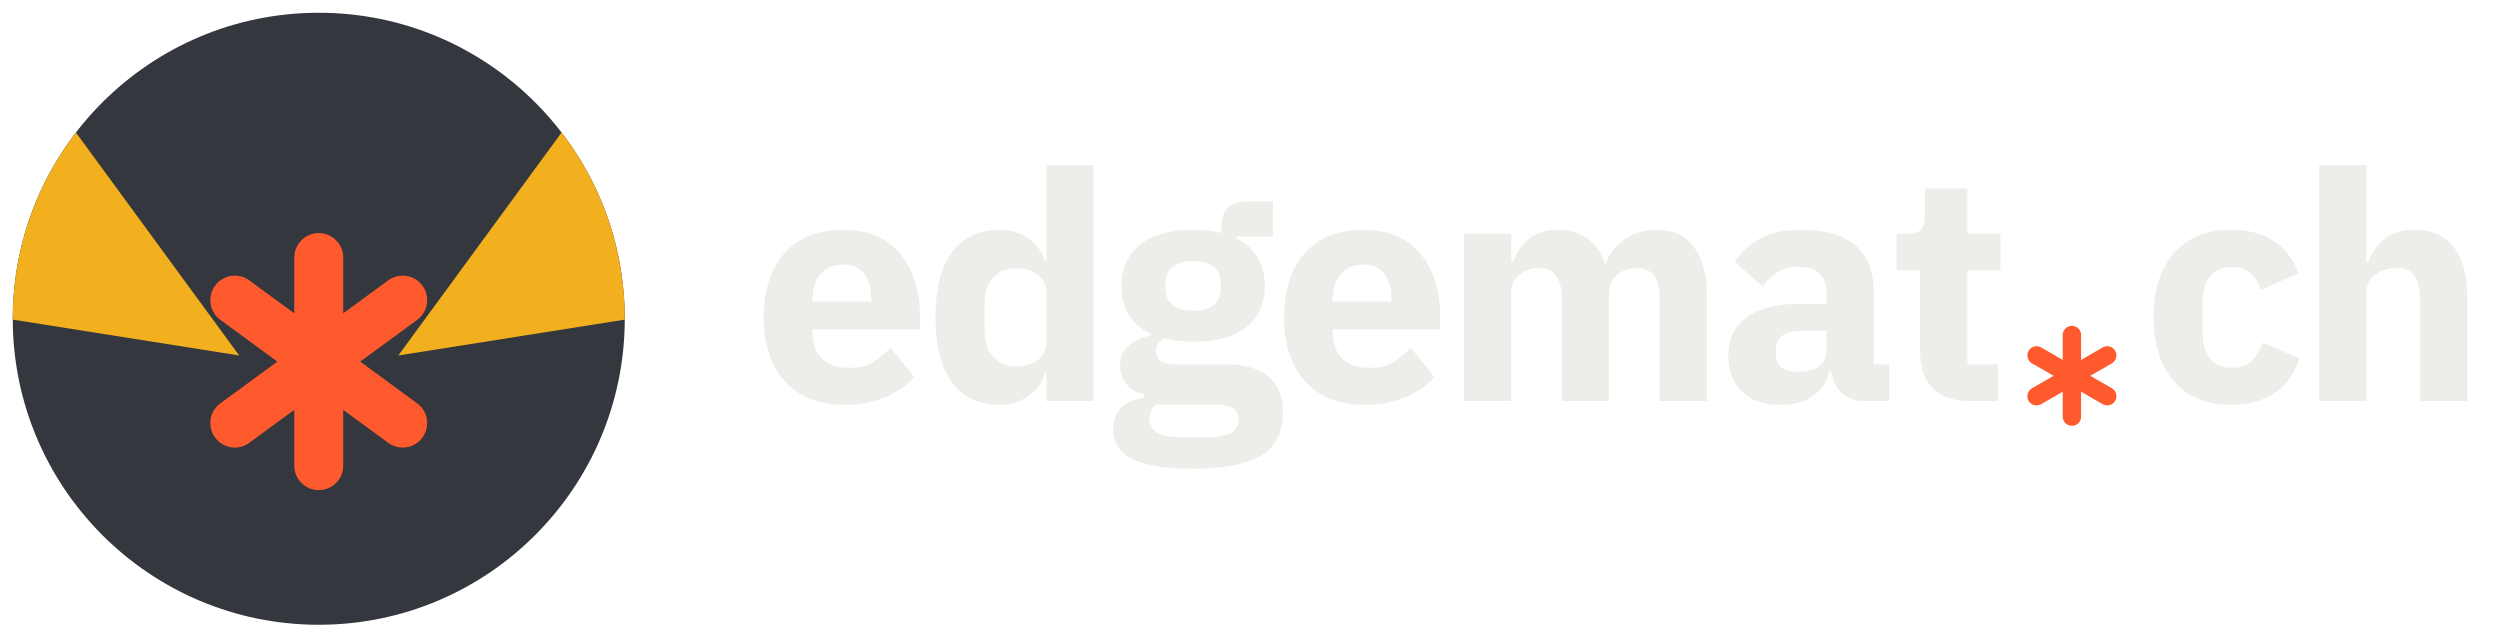
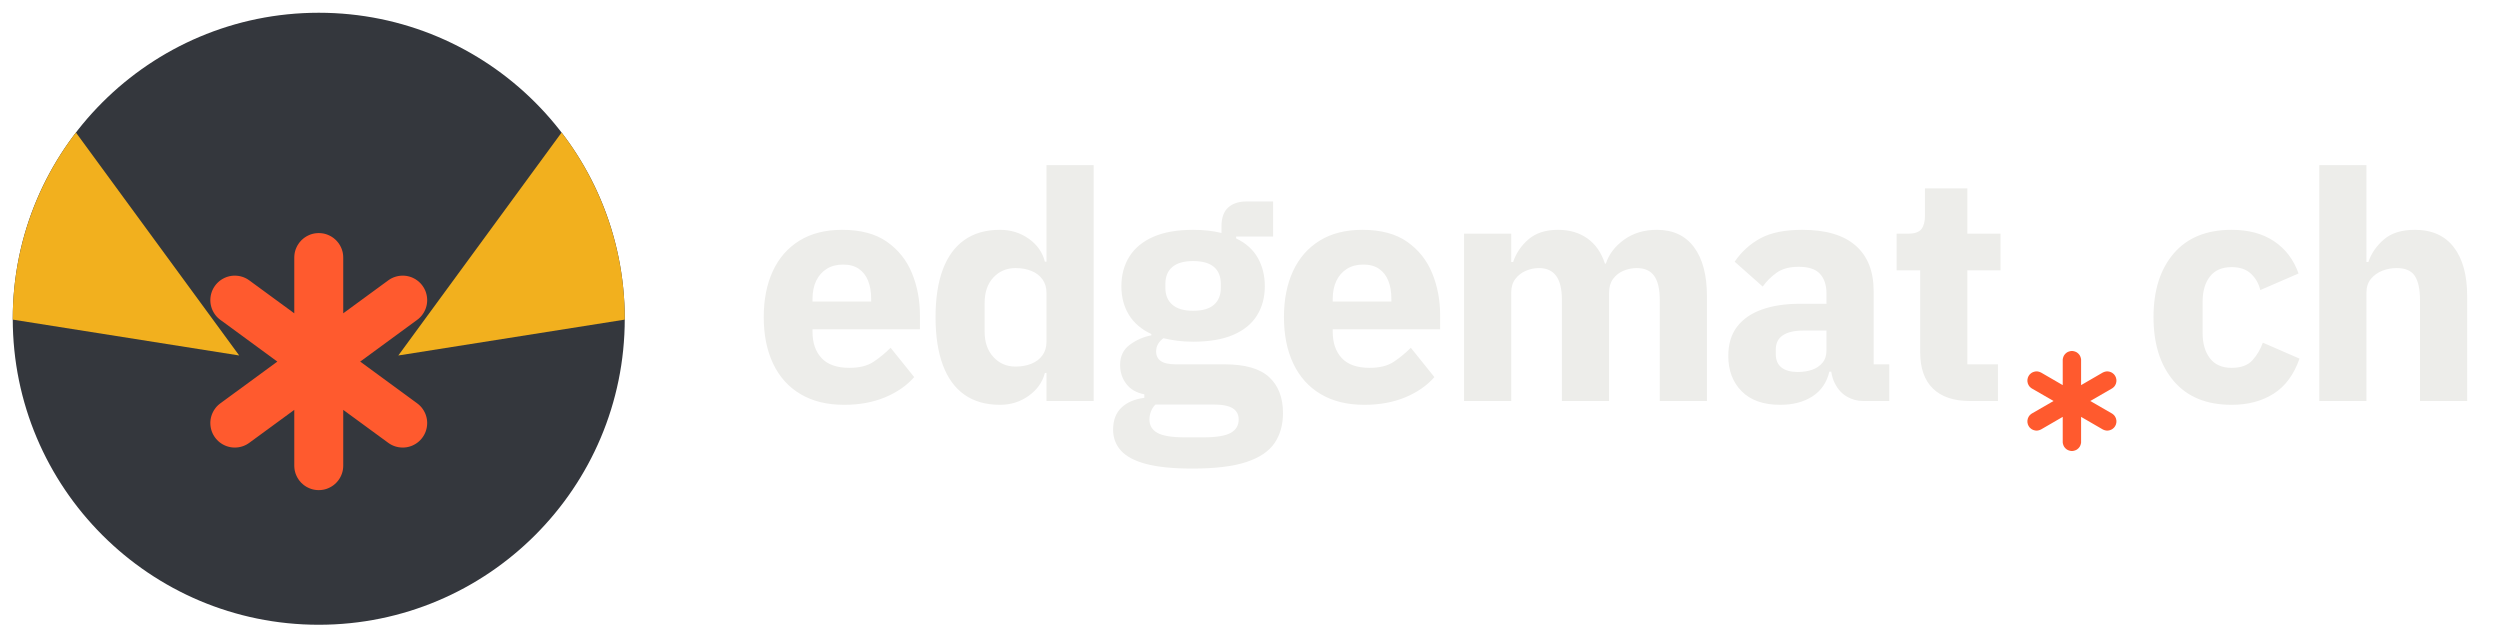
<svg xmlns="http://www.w3.org/2000/svg" width="392.15" height="100" viewBox="0 0 392.15 100">
  <g id="mark" transform="translate(2 2) scale(0.48)">
    <circle id="ring" cx="100" cy="100" r="100" fill="#34373D" />
    <path id="edge-left" fill="#F2B01E" d="M74 112 L20.65 39.15 L20.42 39.45 L19.68 40.43 L18.95 41.42 L18.24 42.42 L17.54 43.43 L16.85 44.44 L16.18 45.47 L15.51 46.5 L14.86 47.54 L14.23 48.59 L13.6 49.65 L12.99 50.71 L12.39 51.78 L11.81 52.86 L11.24 53.95 L10.68 55.04 L10.13 56.14 L9.6 57.24 L9.08 58.36 L8.58 59.48 L8.09 60.6 L7.61 61.73 L7.15 62.87 L6.7 64.01 L6.27 65.16 L5.85 66.31 L5.44 67.47 L5.05 68.63 L4.67 69.8 L4.31 70.97 L3.96 72.15 L3.62 73.33 L3.3 74.51 L3 75.7 L2.71 76.89 L2.43 78.09 L2.17 79.29 L1.92 80.49 L1.69 81.7 L1.47 82.9 L1.27 84.11 L1.08 85.33 L0.91 86.54 L0.75 87.76 L0.61 88.98 L0.48 90.2 L0.37 91.42 L0.27 92.64 L0.19 93.87 L0.12 95.09 L0.07 96.32 L0.03 97.55 L0.01 98.77 L0 100 L0 100.28 Z" />
    <path id="edge-right" fill="#F2B01E" d="M126 112 L200 100.28 L200 100 L199.99 98.77 L199.97 97.55 L199.93 96.32 L199.88 95.09 L199.81 93.87 L199.73 92.64 L199.63 91.42 L199.52 90.2 L199.39 88.98 L199.25 87.76 L199.09 86.54 L198.92 85.33 L198.73 84.11 L198.53 82.9 L198.31 81.7 L198.08 80.49 L197.83 79.29 L197.57 78.09 L197.29 76.89 L197 75.7 L196.7 74.51 L196.38 73.33 L196.04 72.15 L195.69 70.97 L195.33 69.8 L194.95 68.63 L194.56 67.47 L194.15 66.31 L193.73 65.16 L193.3 64.01 L192.85 62.87 L192.39 61.73 L191.91 60.6 L191.42 59.48 L190.92 58.36 L190.4 57.24 L189.87 56.14 L189.32 55.04 L188.76 53.95 L188.19 52.86 L187.61 51.78 L187.01 50.71 L186.4 49.65 L185.77 48.59 L185.14 47.54 L184.49 46.5 L183.82 45.47 L183.15 44.44 L182.46 43.43 L181.76 42.42 L181.05 41.42 L180.32 40.43 L179.58 39.45 L179.35 39.15 Z" />
    <path id="spark" fill="#FF5A2E" d="M92.02 148.52 L92.07 149.04 L92.15 149.56 L92.27 150.07 L92.42 150.57 L92.61 151.06 L92.83 151.54 L93.07 152 L93.35 152.44 L93.65 152.87 L93.99 153.27 L94.34 153.66 L94.73 154.01 L95.13 154.35 L95.56 154.65 L96 154.93 L96.46 155.17 L96.94 155.39 L97.43 155.58 L97.93 155.73 L98.44 155.85 L98.96 155.93 L99.48 155.98 L100 156 L100.52 155.98 L101.04 155.93 L101.56 155.85 L102.07 155.73 L102.57 155.58 L103.06 155.39 L103.54 155.17 L104 154.93 L104.44 154.65 L104.87 154.35 L105.27 154.01 L105.66 153.66 L106.01 153.27 L106.35 152.87 L106.65 152.44 L106.93 152 L107.17 151.54 L107.39 151.06 L107.58 150.57 L107.73 150.07 L107.85 149.56 L107.93 149.04 L107.98 148.52 L108 148 L108 129.78 L122.7 140.54 L123.14 140.84 L123.59 141.11 L124.05 141.34 L124.53 141.55 L125.03 141.72 L125.53 141.86 L126.05 141.97 L126.56 142.04 L127.09 142.08 L127.61 142.09 L128.13 142.06 L128.65 142 L129.17 141.9 L129.67 141.77 L130.17 141.61 L130.66 141.41 L131.13 141.18 L131.58 140.93 L132.02 140.64 L132.44 140.33 L132.84 139.98 L133.21 139.62 L133.56 139.23 L133.88 138.82 L134.18 138.38 L134.45 137.93 L134.68 137.47 L134.89 136.99 L135.06 136.49 L135.2 135.99 L135.31 135.47 L135.38 134.96 L135.42 134.43 L135.43 133.91 L135.4 133.39 L135.34 132.87 L135.24 132.35 L135.11 131.85 L134.95 131.35 L134.75 130.86 L134.52 130.39 L134.27 129.94 L133.98 129.5 L133.67 129.08 L133.33 128.68 L132.96 128.31 L132.57 127.96 L132.16 127.64 L113.54 114 L132.16 100.36 L132.57 100.04 L132.96 99.69 L133.33 99.32 L133.67 98.92 L133.98 98.5 L134.27 98.06 L134.52 97.61 L134.75 97.14 L134.95 96.65 L135.11 96.15 L135.24 95.65 L135.34 95.13 L135.4 94.61 L135.43 94.09 L135.42 93.57 L135.38 93.04 L135.31 92.53 L135.2 92.01 L135.06 91.51 L134.89 91.01 L134.68 90.53 L134.45 90.07 L134.18 89.62 L133.88 89.18 L133.56 88.77 L133.21 88.38 L132.84 88.02 L132.44 87.67 L132.02 87.36 L131.58 87.07 L131.13 86.82 L130.66 86.59 L130.17 86.39 L129.67 86.23 L129.17 86.1 L128.65 86 L128.13 85.94 L127.61 85.91 L127.09 85.92 L126.56 85.96 L126.05 86.03 L125.53 86.14 L125.03 86.28 L124.53 86.45 L124.05 86.66 L123.59 86.89 L123.14 87.16 L122.7 87.46 L108 98.22 L108 80 L107.98 79.48 L107.93 78.96 L107.85 78.44 L107.73 77.93 L107.58 77.43 L107.39 76.94 L107.17 76.46 L106.93 76 L106.65 75.56 L106.35 75.13 L106.01 74.73 L105.66 74.34 L105.27 73.99 L104.87 73.65 L104.44 73.35 L104 73.07 L103.54 72.83 L103.06 72.61 L102.57 72.42 L102.07 72.27 L101.56 72.15 L101.04 72.07 L100.52 72.02 L100 72 L99.48 72.02 L98.96 72.07 L98.44 72.15 L97.93 72.27 L97.43 72.42 L96.94 72.61 L96.46 72.83 L96 73.07 L95.56 73.35 L95.13 73.65 L94.73 73.99 L94.34 74.34 L93.99 74.73 L93.65 75.13 L93.35 75.56 L93.07 76 L92.83 76.46 L92.61 76.94 L92.42 77.43 L92.27 77.93 L92.15 78.44 L92.07 78.96 L92.02 79.48 L92 80 L92 98.22 L77.3 87.46 L76.86 87.16 L76.41 86.89 L75.95 86.66 L75.47 86.45 L74.97 86.28 L74.47 86.14 L73.95 86.03 L73.44 85.96 L72.91 85.92 L72.39 85.91 L71.87 85.94 L71.35 86 L70.83 86.1 L70.33 86.23 L69.83 86.39 L69.34 86.59 L68.87 86.82 L68.42 87.07 L67.98 87.36 L67.56 87.67 L67.16 88.02 L66.79 88.38 L66.44 88.77 L66.12 89.18 L65.82 89.62 L65.55 90.07 L65.32 90.53 L65.11 91.01 L64.94 91.51 L64.8 92.01 L64.69 92.53 L64.62 93.04 L64.58 93.57 L64.57 94.09 L64.6 94.61 L64.66 95.13 L64.76 95.65 L64.89 96.15 L65.05 96.65 L65.25 97.14 L65.48 97.61 L65.73 98.06 L66.02 98.5 L66.33 98.92 L66.67 99.32 L67.04 99.69 L67.43 100.04 L67.84 100.36 L86.46 114 L67.84 127.64 L67.43 127.96 L67.04 128.31 L66.67 128.68 L66.33 129.08 L66.02 129.5 L65.73 129.94 L65.48 130.39 L65.25 130.86 L65.05 131.35 L64.89 131.85 L64.76 132.35 L64.66 132.87 L64.6 133.39 L64.57 133.91 L64.58 134.43 L64.62 134.96 L64.69 135.47 L64.8 135.99 L64.94 136.49 L65.11 136.99 L65.32 137.47 L65.55 137.93 L65.82 138.38 L66.12 138.82 L66.44 139.23 L66.79 139.62 L67.16 139.98 L67.56 140.33 L67.98 140.64 L68.42 140.93 L68.87 141.18 L69.34 141.41 L69.83 141.61 L70.33 141.77 L70.83 141.9 L71.35 142 L71.87 142.06 L72.39 142.09 L72.91 142.08 L73.44 142.04 L73.95 141.97 L74.47 141.86 L74.97 141.72 L75.47 141.55 L75.95 141.34 L76.41 141.11 L76.86 140.84 L77.3 140.54 L92 129.78 L92 148 Z" />
  </g>
  <path id="wordmark" fill="#EDEDEA" d="M132.4 63.5Q128.4 63.5 125.575 61.825Q122.75 60.15 121.275 57.05Q119.8 53.95 119.8 49.75Q119.8 45.6 121.225 42.525Q122.65 39.45 125.4 37.75Q128.15 36.05 132.1 36.05Q136.45 36.05 139.125 37.925Q141.8 39.8 143.05 42.85Q144.3 45.9 144.3 49.45V51.65H127.45V52.05Q127.45 54.65 128.875 56.175Q130.3 57.7 133.25 57.7Q135.6 57.7 137.025 56.75Q138.45 55.8 139.7 54.55L143.4 59.15Q141.65 61.15 138.825 62.325Q136.0 63.5 132.4 63.5ZM132.25 41.5Q130.75 41.5 129.675 42.175Q128.6 42.85 128.025 44.05Q127.45 45.25 127.45 46.9V47.3H136.65V46.85Q136.65 45.25 136.175 44.05Q135.7 42.85 134.725 42.175Q133.75 41.5 132.25 41.5Z M164.15 62.9V58.5H163.9Q163.35 60.65 161.375 62.075Q159.4 63.5 156.85 63.5Q153.55 63.5 151.3 61.925Q149.05 60.35 147.9 57.275Q146.75 54.2 146.75 49.75Q146.75 45.3 147.9 42.25Q149.05 39.2 151.3 37.625Q153.55 36.05 156.85 36.05Q159.4 36.05 161.375 37.45Q163.35 38.85 163.9 41.05H164.15V25.9H171.55V62.9ZM159.3 57.5Q160.7 57.5 161.8 57.05Q162.9 56.6 163.525 55.725Q164.15 54.85 164.15 53.65V45.9Q164.15 44.7 163.525 43.825Q162.9 42.95 161.8 42.5Q160.7 42.05 159.3 42.05Q157.2 42.05 155.825 43.525Q154.45 45.0 154.45 47.5V52.05Q154.45 54.5 155.825 56.0Q157.2 57.5 159.3 57.5Z M201.25 64.8Q201.25 67.55 199.925 69.5Q198.6 71.45 195.5 72.475Q192.4 73.5 187.05 73.5Q182.5 73.5 179.775 72.775Q177.05 72.05 175.825 70.675Q174.6 69.3 174.6 67.4Q174.6 65.2 175.9 63.95Q177.2 62.7 179.5 62.4V61.85Q177.65 61.5 176.675 60.225Q175.7 58.95 175.7 57.25Q175.7 55.2 177.225 54.075Q178.75 52.95 180.6 52.6V52.4Q178.25 51.3 177.075 49.375Q175.9 47.45 175.9 44.9Q175.9 42.25 177.15 40.25Q178.4 38.25 180.9 37.15Q183.4 36.05 187.15 36.05Q188.4 36.05 189.525 36.175Q190.65 36.3 191.6 36.55V35.55Q191.6 33.5 192.65 32.55Q193.7 31.6 195.55 31.6H199.7V37.1H193.9V37.4Q196.2 38.5 197.3 40.45Q198.4 42.4 198.4 44.9Q198.4 47.5 197.175 49.475Q195.95 51.45 193.45 52.525Q190.95 53.6 187.15 53.6Q185.85 53.6 184.675 53.45Q183.5 53.3 182.5 53.05Q182.0 53.4 181.675 53.925Q181.35 54.45 181.35 55.15Q181.35 56.1 182.075 56.625Q182.8 57.15 184.5 57.15H192.1Q196.9 57.15 199.075 59.15Q201.25 61.15 201.25 64.8ZM194.3 65.8Q194.3 64.65 193.375 64.05Q192.45 63.45 190.25 63.45H181.25Q180.75 63.95 180.525 64.575Q180.3 65.2 180.3 65.8Q180.3 67.2 181.55 67.9Q182.8 68.6 185.8 68.6H188.8Q191.8 68.6 193.05 67.9Q194.3 67.2 194.3 65.8ZM187.15 48.75Q189.35 48.75 190.425 47.8Q191.5 46.85 191.5 45.15V44.55Q191.5 42.8 190.425 41.875Q189.35 40.95 187.15 40.95Q185.0 40.95 183.9 41.875Q182.8 42.8 182.8 44.55V45.15Q182.8 46.85 183.9 47.8Q185.0 48.75 187.15 48.75Z M214.0 63.5Q210.0 63.5 207.175 61.825Q204.35 60.15 202.875 57.05Q201.4 53.95 201.4 49.75Q201.4 45.6 202.825 42.525Q204.25 39.45 207.0 37.75Q209.75 36.05 213.7 36.05Q218.05 36.05 220.725 37.925Q223.4 39.8 224.65 42.85Q225.9 45.9 225.9 49.45V51.65H209.05V52.05Q209.05 54.65 210.475 56.175Q211.9 57.7 214.85 57.7Q217.2 57.7 218.625 56.75Q220.05 55.8 221.3 54.55L225.0 59.15Q223.25 61.15 220.425 62.325Q217.6 63.5 214.0 63.5ZM213.85 41.5Q212.35 41.5 211.275 42.175Q210.2 42.85 209.625 44.05Q209.05 45.25 209.05 46.9V47.3H218.25V46.85Q218.25 45.25 217.775 44.05Q217.3 42.85 216.325 42.175Q215.35 41.5 213.85 41.5Z M237.05 62.9H229.65V36.65H237.05V41.1H237.35Q238.05 39.0 239.775 37.525Q241.5 36.05 244.4 36.05Q247.1 36.05 249.0 37.4Q250.9 38.75 251.75 41.35H251.9Q252.6 39.15 254.75 37.6Q256.9 36.05 259.9 36.05Q263.7 36.05 265.725 38.775Q267.75 41.5 267.75 46.45V62.9H260.35V47.05Q260.35 44.5 259.475 43.275Q258.6 42.05 256.75 42.05Q255.65 42.05 254.65 42.475Q253.65 42.9 253.025 43.75Q252.4 44.6 252.4 45.9V62.9H245.0V47.05Q245.0 44.5 244.1 43.275Q243.2 42.05 241.4 42.05Q240.35 42.05 239.35 42.475Q238.35 42.9 237.7 43.75Q237.05 44.6 237.05 45.9Z M296.35 62.9H292.25Q290.9 62.9 289.725 62.225Q288.55 61.55 287.85 60.2Q287.4 59.35 287.25 58.3H286.95Q286.35 60.85 284.3 62.175Q282.25 63.5 279.25 63.5Q275.3 63.5 273.2 61.375Q271.1 59.25 271.1 55.85Q271.1 53.05 272.475 51.25Q273.85 49.45 276.375 48.55Q278.9 47.65 282.35 47.65H286.5V46.0Q286.5 44.1 285.5 42.975Q284.5 41.85 282.15 41.85Q279.95 41.85 278.65 42.8Q277.35 43.75 276.5 44.95L272.1 41.05Q273.7 38.7 276.15 37.375Q278.6 36.05 282.7 36.05Q288.25 36.05 291.075 38.525Q293.9 41.0 293.9 45.65V57.15H296.35ZM286.5 51.85H282.9Q280.75 51.85 279.65 52.6Q278.55 53.35 278.55 54.8V55.55Q278.55 56.95 279.45 57.65Q280.35 58.35 282.0 58.35Q283.25 58.35 284.25 58.0Q285.25 57.65 285.875 56.9Q286.5 56.15 286.5 54.95Z M313.4 62.9H309Q305.2 62.9 303.2 60.95Q301.2 59.0 301.2 55.25V42.4H297.5V36.65H299.35Q300.85 36.65 301.4 35.925Q301.95 35.2 301.95 33.85V29.55H308.6V36.65H313.8V42.4H308.6V57.15H313.4Z M350.05 63.5Q344.15 63.5 340.975 59.775Q337.8 56.05 337.8 49.75Q337.8 43.45 340.975 39.75Q344.15 36.05 350.05 36.05Q354.05 36.05 356.725 37.85Q359.4 39.65 360.55 42.9L354.55 45.5Q354.2 44.0 353.1 42.95Q352 41.9 350.05 41.9Q347.8 41.9 346.65 43.375Q345.5 44.85 345.5 47.35V52.25Q345.5 54.7 346.65 56.2Q347.8 57.7 350.05 57.7Q352.25 57.7 353.325 56.5Q354.4 55.3 354.95 53.75L360.7 56.25Q359.4 60.0 356.65 61.75Q353.9 63.5 350.05 63.5Z M363.8 62.9V25.9H371.2V41.1H371.5Q372.2 39.05 373.95 37.55Q375.7 36.05 378.8 36.05Q382.8 36.05 384.9 38.775Q387 41.5 387 46.45V62.9H379.6V47.05Q379.6 44.55 378.8 43.3Q378 42.05 375.95 42.05Q374.75 42.05 373.675 42.475Q372.6 42.9 371.9 43.75Q371.2 44.6 371.2 45.9V62.9Z" />
-   <path id="spark-dot" fill="#FF5A2E" d="M323.56 65.44 L323.57 65.54 L323.59 65.63 L323.61 65.72 L323.64 65.81 L323.67 65.9 L323.71 65.99 L323.75 66.07 L323.8 66.15 L323.86 66.23 L323.92 66.3 L323.98 66.37 L324.05 66.43 L324.12 66.49 L324.2 66.55 L324.28 66.6 L324.36 66.64 L324.45 66.68 L324.54 66.71 L324.63 66.74 L324.72 66.76 L324.81 66.78 L324.91 66.79 L325 66.79 L325.09 66.79 L325.19 66.78 L325.28 66.76 L325.37 66.74 L325.46 66.71 L325.55 66.68 L325.64 66.64 L325.72 66.6 L325.8 66.55 L325.88 66.49 L325.95 66.43 L326.02 66.37 L326.08 66.3 L326.14 66.23 L326.2 66.15 L326.25 66.07 L326.29 65.99 L326.33 65.9 L326.36 65.81 L326.39 65.72 L326.41 65.63 L326.43 65.54 L326.44 65.44 L326.44 65.35 L326.44 61.44 L329.82 63.4 L329.91 63.44 L329.99 63.48 L330.08 63.51 L330.17 63.54 L330.26 63.56 L330.35 63.58 L330.45 63.59 L330.54 63.59 L330.64 63.59 L330.73 63.58 L330.82 63.56 L330.92 63.54 L331.01 63.51 L331.09 63.48 L331.18 63.44 L331.26 63.4 L331.34 63.35 L331.42 63.29 L331.49 63.23 L331.56 63.17 L331.63 63.1 L331.68 63.03 L331.74 62.95 L331.79 62.87 L331.83 62.79 L331.87 62.7 L331.91 62.61 L331.93 62.52 L331.95 62.43 L331.97 62.34 L331.98 62.24 L331.98 62.15 L331.98 62.06 L331.97 61.96 L331.95 61.87 L331.93 61.78 L331.91 61.69 L331.87 61.6 L331.83 61.51 L331.79 61.43 L331.74 61.35 L331.68 61.27 L331.63 61.2 L331.56 61.13 L331.49 61.07 L331.42 61.01 L331.34 60.95 L331.26 60.9 L327.88 58.95 L331.26 57 L331.34 56.95 L331.42 56.89 L331.49 56.83 L331.56 56.77 L331.63 56.7 L331.68 56.63 L331.74 56.55 L331.79 56.47 L331.83 56.39 L331.87 56.3 L331.91 56.21 L331.93 56.12 L331.95 56.03 L331.97 55.94 L331.98 55.84 L331.98 55.75 L331.98 55.66 L331.97 55.56 L331.95 55.47 L331.93 55.38 L331.91 55.29 L331.87 55.2 L331.83 55.11 L331.79 55.03 L331.74 54.95 L331.68 54.87 L331.63 54.8 L331.56 54.73 L331.49 54.67 L331.42 54.61 L331.34 54.55 L331.26 54.5 L331.18 54.46 L331.09 54.42 L331.01 54.39 L330.92 54.36 L330.82 54.34 L330.73 54.32 L330.64 54.31 L330.54 54.31 L330.45 54.31 L330.35 54.32 L330.26 54.34 L330.17 54.36 L330.08 54.39 L329.99 54.42 L329.91 54.46 L329.82 54.5 L326.44 56.46 L326.44 52.55 L326.44 52.46 L326.43 52.36 L326.41 52.27 L326.39 52.18 L326.36 52.09 L326.33 52 L326.29 51.91 L326.25 51.83 L326.2 51.75 L326.14 51.67 L326.08 51.6 L326.02 51.53 L325.95 51.47 L325.88 51.41 L325.8 51.35 L325.72 51.3 L325.64 51.26 L325.55 51.22 L325.46 51.19 L325.37 51.16 L325.28 51.14 L325.19 51.12 L325.09 51.11 L325 51.11 L324.91 51.11 L324.81 51.12 L324.72 51.14 L324.63 51.16 L324.54 51.19 L324.45 51.22 L324.36 51.26 L324.28 51.3 L324.2 51.35 L324.12 51.41 L324.05 51.47 L323.98 51.53 L323.92 51.6 L323.86 51.67 L323.8 51.75 L323.75 51.83 L323.71 51.91 L323.67 52 L323.64 52.09 L323.61 52.18 L323.59 52.27 L323.57 52.36 L323.56 52.46 L323.56 52.55 L323.56 56.46 L320.18 54.5 L320.09 54.46 L320.01 54.42 L319.92 54.39 L319.83 54.36 L319.74 54.34 L319.65 54.32 L319.55 54.31 L319.46 54.31 L319.36 54.31 L319.27 54.32 L319.18 54.34 L319.08 54.36 L318.99 54.39 L318.91 54.42 L318.82 54.46 L318.74 54.5 L318.66 54.55 L318.58 54.61 L318.51 54.67 L318.44 54.73 L318.37 54.8 L318.32 54.87 L318.26 54.95 L318.21 55.03 L318.17 55.11 L318.13 55.2 L318.09 55.29 L318.07 55.38 L318.05 55.47 L318.03 55.56 L318.02 55.66 L318.02 55.75 L318.02 55.84 L318.03 55.94 L318.05 56.03 L318.07 56.12 L318.09 56.21 L318.13 56.3 L318.17 56.39 L318.21 56.47 L318.26 56.55 L318.32 56.63 L318.37 56.7 L318.44 56.77 L318.51 56.83 L318.58 56.89 L318.66 56.95 L318.74 57 L322.12 58.95 L318.74 60.9 L318.66 60.95 L318.58 61.01 L318.51 61.07 L318.44 61.13 L318.37 61.2 L318.32 61.27 L318.26 61.35 L318.21 61.43 L318.17 61.51 L318.13 61.6 L318.09 61.69 L318.07 61.78 L318.05 61.87 L318.03 61.96 L318.02 62.06 L318.02 62.15 L318.02 62.24 L318.03 62.34 L318.05 62.43 L318.07 62.52 L318.09 62.61 L318.13 62.7 L318.17 62.79 L318.21 62.87 L318.26 62.95 L318.32 63.03 L318.37 63.1 L318.44 63.17 L318.51 63.23 L318.58 63.29 L318.66 63.35 L318.74 63.4 L318.82 63.44 L318.91 63.48 L318.99 63.51 L319.08 63.54 L319.18 63.56 L319.27 63.58 L319.36 63.59 L319.46 63.59 L319.55 63.59 L319.65 63.58 L319.74 63.56 L319.83 63.54 L319.92 63.51 L320.01 63.48 L320.09 63.44 L320.18 63.4 L323.56 61.44 L323.56 65.35 Z" />
+   <path id="spark-dot" fill="#FF5A2E" d="M329.91 67.39 L329.99 67.43 L330.08 67.46 L330.17 67.49 L330.26 67.51 L330.35 67.53 L330.45 67.54 L330.54 67.54 L330.64 67.54 L330.73 67.53 L330.82 67.51 L330.92 67.49 L331.01 67.46 L331.09 67.43 L331.18 67.39 L331.26 67.35 L331.34 67.3 L331.42 67.24 L331.49 67.18 L331.56 67.12 L331.63 67.05 L331.68 66.98 L331.74 66.9 L331.79 66.82 L331.83 66.74 L331.87 66.65 L331.91 66.56 L331.93 66.47 L331.95 66.38 L331.97 66.29 L331.98 66.19 L331.98 66.1 L331.98 66.01 L331.97 65.91 L331.95 65.82 L331.93 65.73 L331.91 65.64 L331.87 65.55 L331.83 65.46 L331.79 65.38 L331.74 65.3 L331.68 65.22 L331.63 65.15 L331.56 65.08 L331.49 65.02 L331.42 64.96 L331.34 64.9 L331.26 64.85 L327.88 62.9 L331.26 60.95 L331.34 60.9 L331.42 60.84 L331.49 60.78 L331.56 60.72 L331.63 60.65 L331.68 60.58 L331.74 60.5 L331.79 60.42 L331.83 60.34 L331.87 60.25 L331.91 60.16 L331.93 60.07 L331.95 59.98 L331.97 59.89 L331.98 59.79 L331.98 59.7 L331.98 59.61 L331.97 59.51 L331.95 59.42 L331.93 59.33 L331.91 59.24 L331.87 59.15 L331.83 59.06 L331.79 58.98 L331.74 58.9 L331.68 58.82 L331.63 58.75 L331.56 58.68 L331.49 58.62 L331.42 58.56 L331.34 58.5 L331.26 58.45 L331.18 58.41 L331.09 58.37 L331.01 58.34 L330.92 58.31 L330.82 58.29 L330.73 58.27 L330.64 58.26 L330.54 58.26 L330.45 58.26 L330.35 58.27 L330.26 58.29 L330.17 58.31 L330.08 58.34 L329.99 58.37 L329.91 58.41 L329.82 58.45 L326.44 60.41 L326.44 56.5 L326.44 56.41 L326.43 56.31 L326.41 56.22 L326.39 56.13 L326.36 56.04 L326.33 55.95 L326.29 55.86 L326.25 55.78 L326.2 55.7 L326.14 55.62 L326.08 55.55 L326.02 55.48 L325.95 55.42 L325.88 55.36 L325.8 55.3 L325.72 55.25 L325.64 55.21 L325.55 55.17 L325.46 55.14 L325.37 55.11 L325.28 55.09 L325.19 55.07 L325.09 55.06 L325 55.06 L324.91 55.06 L324.81 55.07 L324.72 55.09 L324.63 55.11 L324.54 55.14 L324.45 55.17 L324.36 55.21 L324.28 55.25 L324.2 55.3 L324.12 55.36 L324.05 55.42 L323.98 55.48 L323.92 55.55 L323.86 55.62 L323.8 55.7 L323.75 55.78 L323.71 55.86 L323.67 55.95 L323.64 56.04 L323.61 56.13 L323.59 56.22 L323.57 56.31 L323.56 56.41 L323.56 56.5 L323.56 60.41 L320.18 58.45 L320.09 58.41 L320.01 58.37 L319.92 58.34 L319.83 58.31 L319.74 58.29 L319.65 58.27 L319.55 58.26 L319.46 58.26 L319.36 58.26 L319.27 58.27 L319.18 58.29 L319.08 58.31 L318.99 58.34 L318.91 58.37 L318.82 58.41 L318.74 58.45 L318.66 58.5 L318.58 58.56 L318.51 58.62 L318.44 58.68 L318.37 58.75 L318.32 58.82 L318.26 58.9 L318.21 58.98 L318.17 59.06 L318.13 59.15 L318.09 59.24 L318.07 59.33 L318.05 59.42 L318.03 59.51 L318.02 59.61 L318.02 59.7 L318.02 59.79 L318.03 59.89 L318.05 59.98 L318.07 60.07 L318.09 60.16 L318.13 60.25 L318.17 60.34 L318.21 60.42 L318.26 60.5 L318.32 60.58 L318.37 60.65 L318.44 60.72 L318.51 60.78 L318.58 60.84 L318.66 60.9 L318.74 60.95 L322.12 62.9 L318.74 64.85 L318.66 64.9 L318.58 64.96 L318.51 65.02 L318.44 65.08 L318.37 65.15 L318.32 65.22 L318.26 65.3 L318.21 65.38 L318.17 65.46 L318.13 65.55 L318.09 65.64 L318.07 65.73 L318.05 65.82 L318.03 65.91 L318.02 66.01 L318.02 66.1 L318.02 66.19 L318.03 66.29 L318.05 66.38 L318.07 66.47 L318.09 66.56 L318.13 66.65 L318.17 66.74 L318.21 66.82 L318.26 66.9 L318.32 66.98 L318.37 67.05 L318.44 67.12 L318.51 67.18 L318.58 67.24 L318.66 67.3 L318.74 67.35 L318.82 67.39 L318.91 67.43 L318.99 67.46 L319.08 67.49 L319.18 67.51 L319.27 67.53 L319.36 67.54 L319.46 67.54 L319.55 67.54 L319.65 67.53 L319.74 67.51 L319.83 67.49 L319.92 67.46 L320.01 67.43 L320.09 67.39 L320.18 67.35 L323.56 65.39 L323.56 69.3 L323.56 69.39 L323.57 69.49 L323.59 69.58 L323.61 69.67 L323.64 69.76 L323.67 69.85 L323.71 69.94 L323.75 70.02 L323.8 70.1 L323.86 70.18 L323.92 70.25 L323.98 70.32 L324.05 70.38 L324.12 70.44 L324.2 70.5 L324.28 70.55 L324.36 70.59 L324.45 70.63 L324.54 70.66 L324.63 70.69 L324.72 70.71 L324.81 70.73 L324.91 70.74 L325 70.74 L325.09 70.74 L325.19 70.73 L325.28 70.71 L325.37 70.69 L325.46 70.66 L325.55 70.63 L325.64 70.59 L325.72 70.55 L325.8 70.5 L325.88 70.44 L325.95 70.38 L326.02 70.32 L326.08 70.25 L326.14 70.18 L326.2 70.1 L326.25 70.02 L326.29 69.94 L326.33 69.85 L326.36 69.76 L326.39 69.67 L326.41 69.58 L326.43 69.49 L326.44 69.39 L326.44 69.3 L326.44 65.39 L329.82 67.35 Z" />
</svg>
